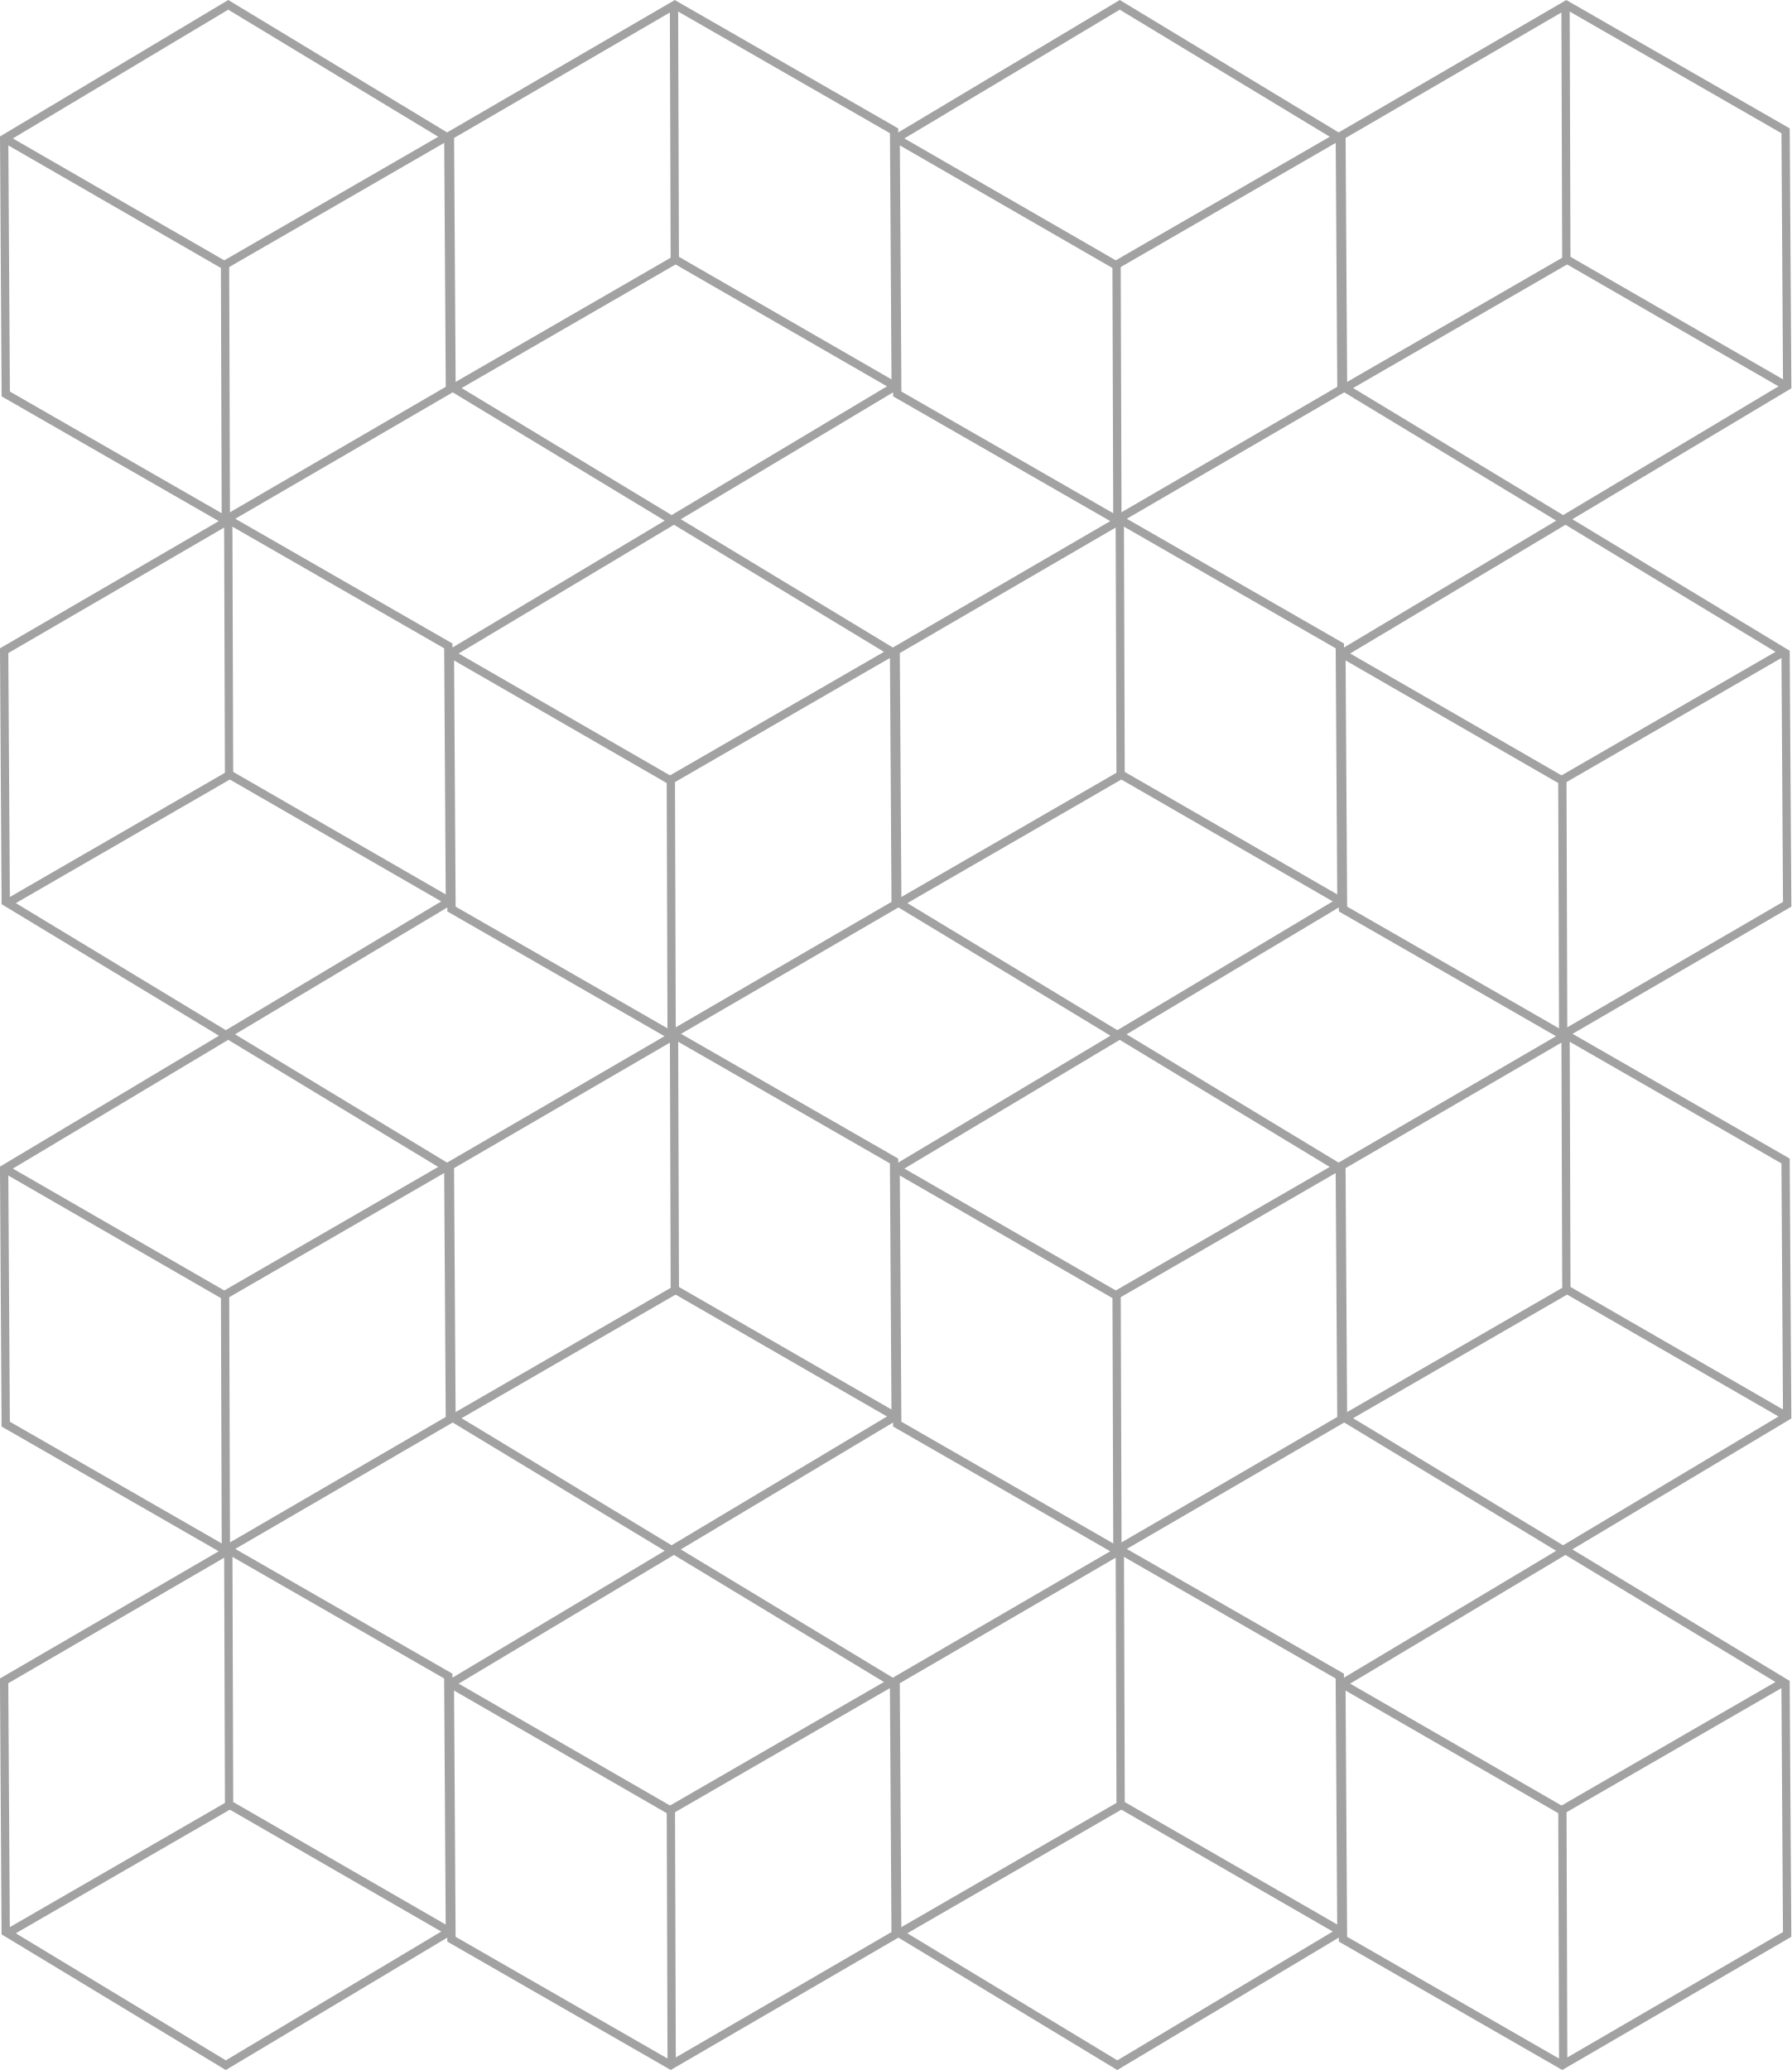
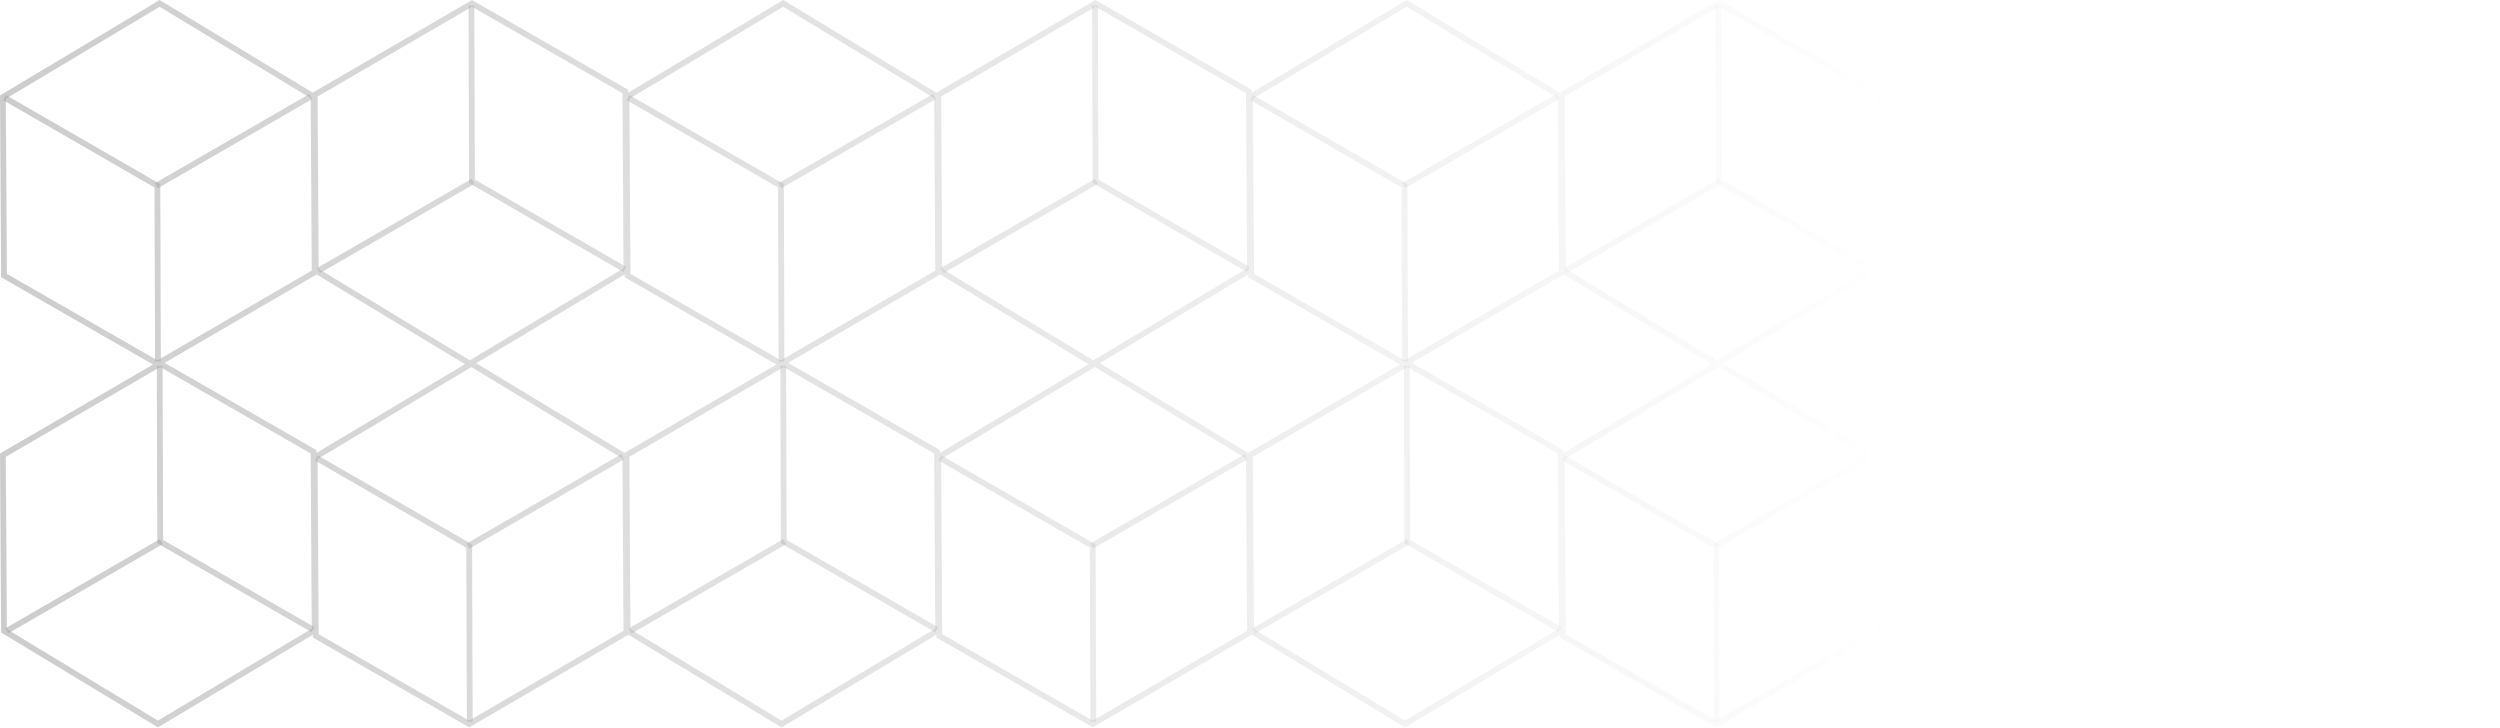
- <svg xmlns="http://www.w3.org/2000/svg" width="107.891mm" height="124.686mm" viewBox="0 0 107.891 124.686" version="1.1" id="svg1" xml:space="preserve">
-   <defs id="defs1" />
-   <g id="layer1" transform="translate(-15.502,-47.83148)">
-     <g id="g55" transform="translate(-30.54528,-68.58279)">
-       <path style="fill:none;stroke:#a2a2a2;stroke-width:0.5;stroke-dasharray:none;stroke-opacity:1" d="m 46.298,124.775 0.096,15.369 13.207,7.588 13.544,-7.876 -0.096,-15.129 -13.255,-8.021 z m 53.694,14.888 -0.096,-15.369 -13.207,-7.588 -13.544,7.876 0.096,15.129 13.255,8.021 z m 0,-14.888 0.096,15.369 13.207,7.588 13.544,-7.876 -0.096,-15.129 -13.255,-8.021 z m 53.694,14.888 -0.096,-15.369 -13.207,-7.588 -13.544,7.876 0.096,15.129 13.255,8.021 z m -80.542,31.026 -0.096,-15.369 -13.207,-7.588 -13.544,7.876 0.096,15.129 13.255,8.021 z m 0,-14.888 0.096,15.369 13.207,7.588 13.544,-7.876 -0.096,-15.129 -13.255,-8.021 z m 53.694,14.888 -0.096,-15.369 -13.207,-7.588 -13.544,7.876 0.096,15.129 13.255,8.021 z m 0,-14.888 0.096,15.369 13.207,7.588 13.544,-7.876 -0.096,-15.129 -13.255,-8.021 z m -80.542,31.026 0.096,15.369 13.207,7.588 13.544,-7.876 -0.096,-15.129 -13.255,-8.021 z m 53.694,14.888 -0.096,-15.369 -13.207,-7.588 -13.544,7.876 0.096,15.129 13.255,8.021 z m 0,-14.888 0.096,15.369 13.207,7.588 13.544,-7.876 -0.096,-15.129 -13.255,-8.021 z m 53.694,14.888 -0.096,-15.369 -13.207,-7.588 -13.544,7.876 0.096,15.129 13.255,8.021 z m -80.542,31.026 -0.096,-15.369 -13.207,-7.588 -13.544,7.876 0.096,15.129 13.255,8.021 z m 0,-14.888 0.096,15.369 13.207,7.588 13.544,-7.876 -0.096,-15.129 -13.255,-8.021 z m 53.694,14.888 -0.096,-15.369 -13.207,-7.588 -13.544,7.876 0.096,15.129 13.255,8.021 z m 0,-14.888 0.096,15.369 13.207,7.588 13.544,-7.876 -0.096,-15.129 -13.255,-8.021 z" id="path52" />
-       <path style="fill:none;stroke:#a2a2a2;stroke-width:0.5;stroke-dasharray:none;stroke-opacity:1" d="m 59.506,132.411 13.304,-7.684 m 13.976,7.3 -13.304,7.684 m 39.718,-7.3 13.304,-7.684 m 13.976,7.3 -13.304,7.684 m -67.238,23.341 -13.304,7.684 m 39.718,-7.3 13.304,-7.684 m 13.976,7.3 -13.304,7.684 m 39.718,-7.3 13.304,-7.684 m -93.845,38.71 13.304,-7.684 m 13.976,7.3 -13.304,7.684 m 39.718,-7.3 13.304,-7.684 m 13.976,7.3 -13.304,7.684 m -67.238,23.341 -13.304,7.684 m 39.718,-7.3 13.304,-7.684 m 13.976,7.3 -13.304,7.684 m 39.718,-7.3 13.304,-7.684" id="path54" />
-       <path style="fill:none;stroke:#a2a2a2;stroke-width:0.5;stroke-dasharray:none;stroke-opacity:1" d="m 46.442,124.823 13.159,7.588 0.048,15.129 m 40.199,-7.924 -13.159,-7.588 -0.048,-15.129 m 13.496,7.924 13.159,7.588 0.048,15.129 m 40.199,-7.924 -13.159,-7.588 -0.048,-15.129 m -67.334,53.742 -13.159,-7.588 -0.048,-15.129 m 13.496,7.924 13.159,7.588 0.048,15.129 m 40.199,-7.924 -13.159,-7.588 -0.048,-15.129 m 13.496,7.924 13.159,7.588 0.048,15.129 m -93.749,8.309 13.159,7.588 0.048,15.129 m 40.199,-7.924 -13.159,-7.588 -0.048,-15.129 m 13.496,7.924 13.159,7.588 0.048,15.129 m 40.199,-7.924 -13.159,-7.588 -0.048,-15.129 m -67.334,53.742 -13.159,-7.588 -0.048,-15.129 m 13.496,7.924 13.159,7.588 0.048,15.129 m 40.199,-7.924 -13.159,-7.588 -0.048,-15.129 m 13.496,7.924 13.159,7.588 0.048,15.129" id="path55" />
+ <svg xmlns="http://www.w3.org/2000/svg" xmlns:xlink="http://www.w3.org/1999/xlink" width="215.279mm" height="62.635mm" viewBox="0 0 215.279 62.635" version="1.1" id="svg1" xml:space="preserve">
+   <defs id="defs1">
+     <linearGradient id="linearGradient62">
+       <stop style="stop-color:#a2a2a2;stop-opacity:1;" offset="0.203" id="stop61" />
+       <stop style="stop-color:#a2a2a2;stop-opacity:0;" offset="1" id="stop62" />
+     </linearGradient>
+     <linearGradient id="linearGradient57">
+       <stop style="stop-color:#a2a2a2;stop-opacity:1;" offset="0" id="stop57" />
+       <stop style="stop-color:#a2a2a2;stop-opacity:0;" offset="1" id="stop58" />
+     </linearGradient>
+     <linearGradient xlink:href="#linearGradient62" id="linearGradient58" x1="-92.271" y1="147.924" x2="208.689" y2="147.539" gradientUnits="userSpaceOnUse" />
+     <linearGradient xlink:href="#linearGradient57" id="linearGradient59" gradientUnits="userSpaceOnUse" x1="-92.271" y1="147.924" x2="208.689" y2="147.539" />
+     <linearGradient xlink:href="#linearGradient57" id="linearGradient60" gradientUnits="userSpaceOnUse" x1="-92.271" y1="147.924" x2="208.689" y2="147.539" />
+     <linearGradient xlink:href="#linearGradient57" id="linearGradient61" gradientUnits="userSpaceOnUse" x1="-92.271" y1="147.924" x2="208.689" y2="147.539" />
+   </defs>
+   <g id="layer1" transform="translate(-1.654177,-1.315826)">
+     <g id="g55" transform="translate(-44.3931,-115.0984)" style="fill:none;stroke:url(#linearGradient58)">
+       <path style="fill:none;stroke:url(#linearGradient59);stroke-width:0.5;stroke-dasharray:none;stroke-opacity:1" d="m 46.298,124.775 0.096,15.369 13.207,7.588 13.544,-7.876 -0.096,-15.129 -13.255,-8.021 z m 53.694,14.888 -0.096,-15.369 -13.207,-7.588 -13.544,7.876 0.096,15.129 13.255,8.021 z m 0,-14.888 0.096,15.369 13.207,7.588 13.544,-7.876 -0.096,-15.129 -13.255,-8.021 z m 53.694,14.888 -0.096,-15.369 -13.207,-7.588 -13.544,7.876 0.096,15.129 13.255,8.021 z m 0,-14.888 0.096,15.369 13.207,7.588 13.544,-7.876 -0.096,-15.129 -13.255,-8.021 z m 53.694,14.888 -0.096,-15.369 -13.207,-7.588 -13.544,7.876 0.096,15.129 13.255,8.021 z m 0,-14.888 0.096,15.369 13.207,7.588 13.544,-7.876 -0.096,-15.129 -13.255,-8.021 z m 53.694,14.888 -0.096,-15.369 -13.207,-7.588 -13.544,7.876 0.096,15.129 13.255,8.021 z m -187.93,31.026 -0.096,-15.369 -13.207,-7.588 -13.544,7.876 0.096,15.129 13.255,8.021 z m 0,-14.888 0.096,15.369 13.207,7.588 13.544,-7.876 -0.096,-15.129 -13.255,-8.021 z m 53.694,14.888 -0.096,-15.369 -13.207,-7.588 -13.544,7.876 0.096,15.129 13.255,8.021 z m 0,-14.888 0.096,15.369 13.207,7.588 13.544,-7.876 -0.096,-15.129 -13.255,-8.021 z m 53.694,14.888 -0.096,-15.369 -13.207,-7.588 -13.544,7.876 0.096,15.129 13.255,8.021 z m 0,-14.888 0.096,15.369 13.207,7.588 13.544,-7.876 -0.096,-15.129 -13.255,-8.021 z m 53.694,14.888 -0.096,-15.369 -13.207,-7.588 -13.544,7.876 0.096,15.129 13.255,8.021 z m 0,-14.888 0.096,15.369 13.207,7.588 13.544,-7.876 -0.096,-15.129 -13.255,-8.021 z" id="path52" />
+       <path style="fill:none;stroke:url(#linearGradient60);stroke-width:0.5;stroke-dasharray:none;stroke-opacity:1" d="m 59.506,132.411 13.304,-7.684 m 13.976,7.3 -13.304,7.684 m 39.718,-7.3 13.304,-7.684 m 13.976,7.3 -13.304,7.684 m 39.718,-7.3 13.304,-7.684 m 13.976,7.3 -13.304,7.684 m 39.718,-7.3 13.304,-7.684 m 13.976,7.3 -13.304,7.684 m -174.627,23.341 -13.304,7.684 m 39.718,-7.3 13.304,-7.684 m 13.976,7.3 -13.304,7.684 m 39.718,-7.3 13.304,-7.684 m 13.976,7.3 -13.304,7.684 m 39.718,-7.3 13.304,-7.684 m 13.976,7.3 -13.304,7.684 m 39.718,-7.3 13.304,-7.684" id="path54" />
+       <path style="fill:none;stroke:url(#linearGradient61);stroke-width:0.5;stroke-dasharray:none;stroke-opacity:1" d="m 46.442,124.823 13.159,7.588 0.048,15.129 m 40.199,-7.924 -13.159,-7.588 -0.048,-15.129 m 13.496,7.924 13.159,7.588 0.048,15.129 m 40.199,-7.924 -13.159,-7.588 -0.048,-15.129 m 13.496,7.924 13.159,7.588 0.048,15.129 m 40.199,-7.924 -13.159,-7.588 -0.048,-15.129 m 13.496,7.924 13.159,7.588 0.048,15.129 m 40.199,-7.924 -13.159,-7.588 -0.048,-15.129 m -174.723,53.742 -13.159,-7.588 -0.048,-15.129 m 13.496,7.924 13.159,7.588 0.048,15.129 m 40.199,-7.924 -13.159,-7.588 -0.048,-15.129 m 13.496,7.924 13.159,7.588 0.048,15.129 m 40.199,-7.924 -13.159,-7.588 -0.048,-15.129 m 13.496,7.924 13.159,7.588 0.048,15.129 m 40.199,-7.924 -13.159,-7.588 -0.048,-15.129 m 13.496,7.924 13.159,7.588 0.048,15.129" id="path55" />
    </g>
  </g>
</svg>
